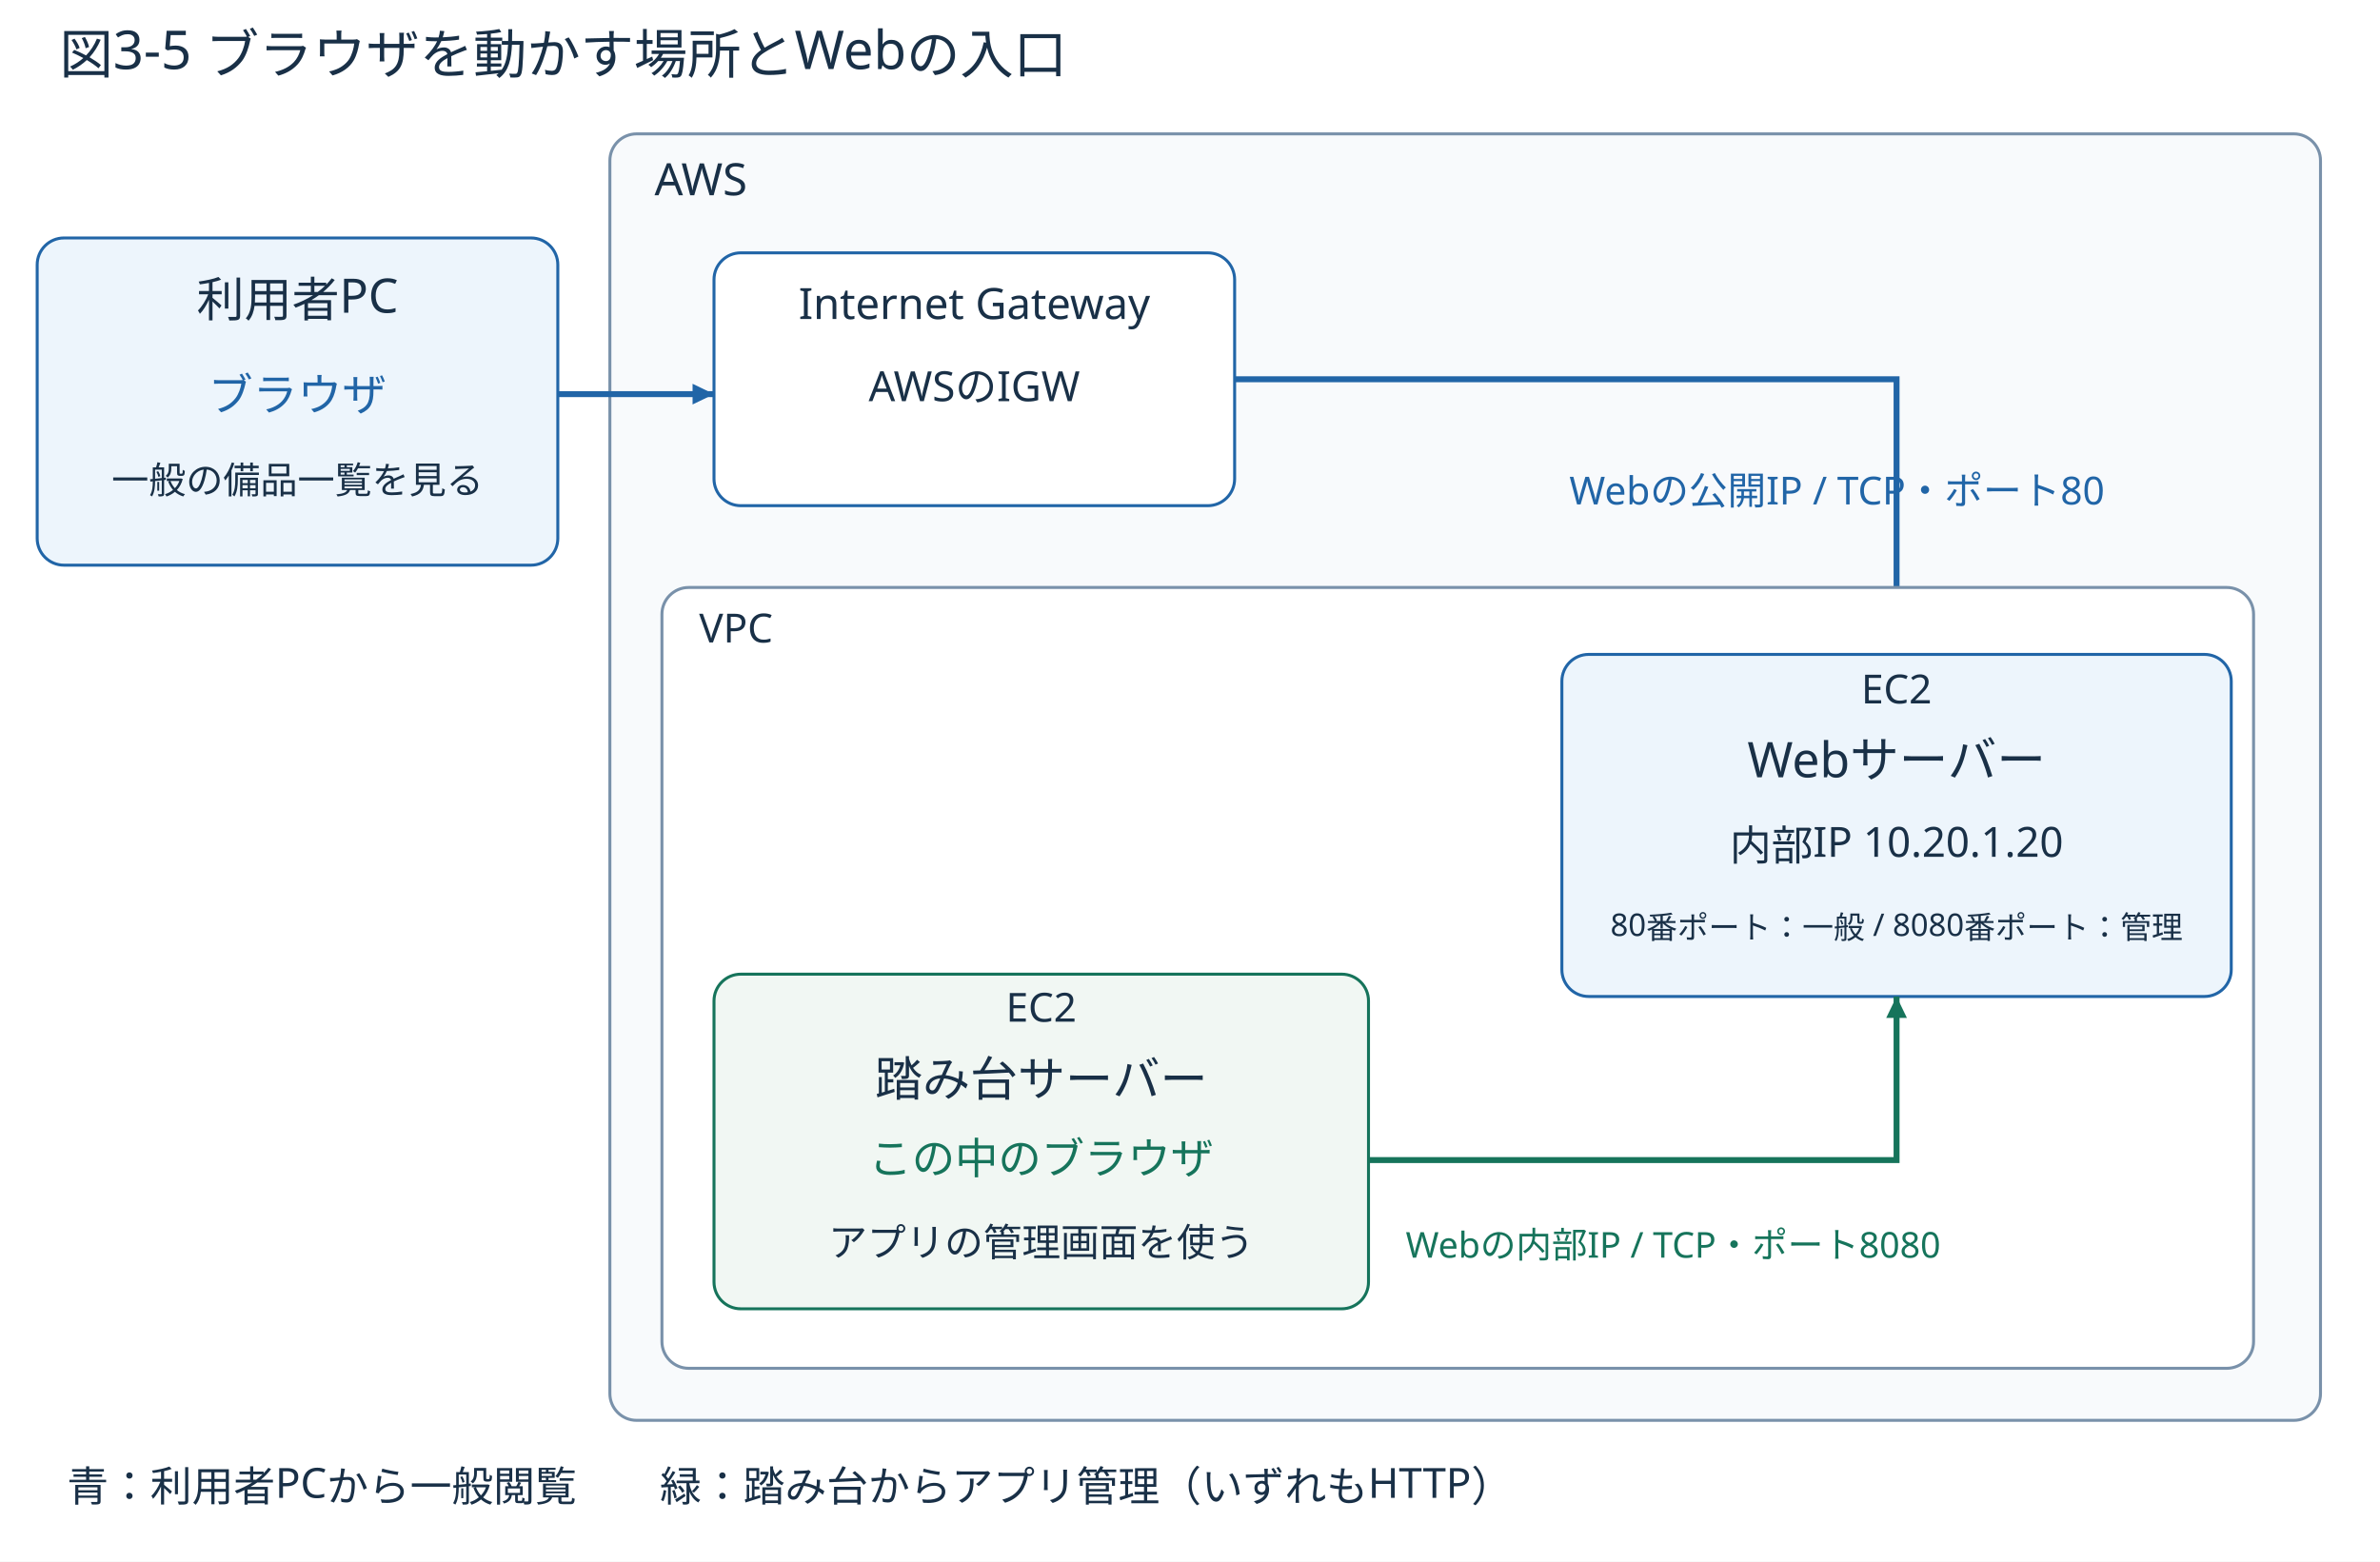
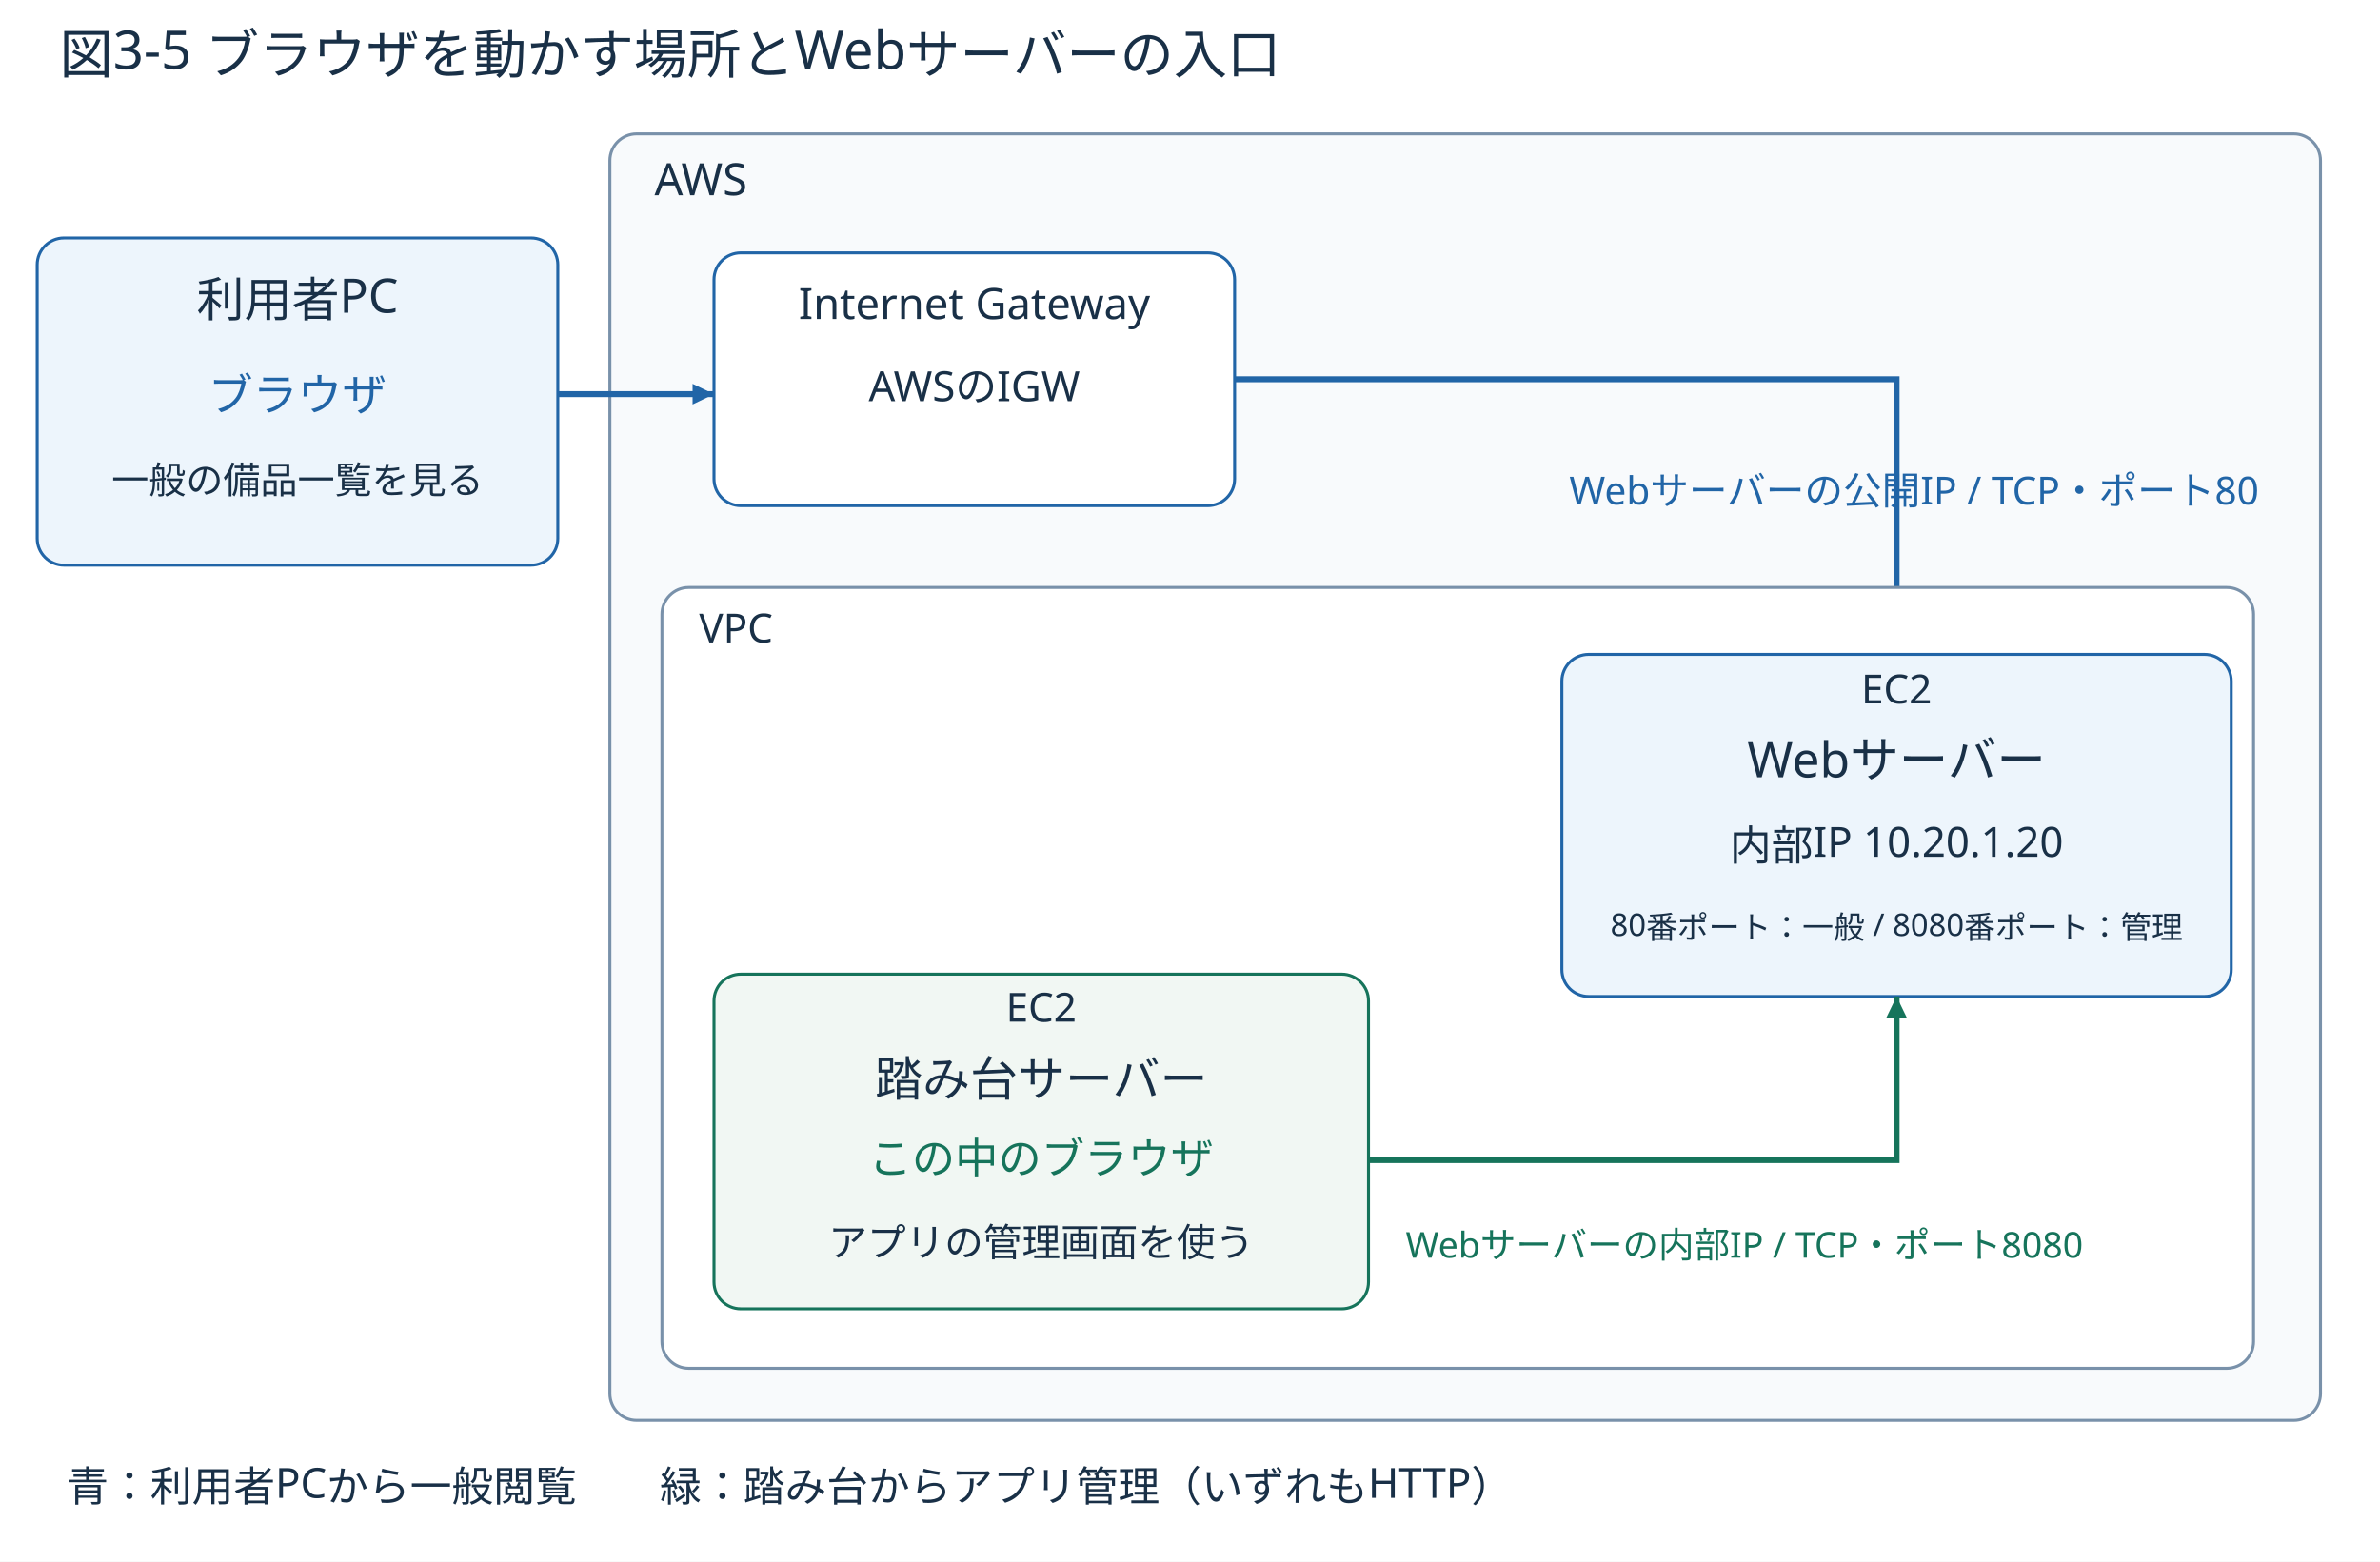
<svg xmlns="http://www.w3.org/2000/svg" width="1600" height="1050" viewBox="0 0 1600 1050" role="img">
  <rect width="100%" height="100%" fill="white" />
-   <text x="40" y="18" fill="#193047" font-family="Noto Sans JP, sans-serif" font-size="36" dominant-baseline="text-before-edge" text-anchor="start">図3-5  ブラウザを動かす場所とWebの入口</text>
+   <text x="40" y="18" fill="#193047" font-family="Noto Sans JP, sans-serif" font-size="36" dominant-baseline="text-before-edge" text-anchor="start">図3-5  ブラウザを動かす場所とWebサーバーの入口</text>
  <rect x="25" y="160" width="350" height="220" rx="18" fill="#edf5fc" stroke="#2165a7" stroke-width="2" />
  <text x="200" y="185" fill="#193047" font-family="Noto Sans JP, sans-serif" font-size="32" dominant-baseline="text-before-edge" text-anchor="middle">利用者PC</text>
  <text x="200" y="250" fill="#2165a7" font-family="Noto Sans JP, sans-serif" font-size="30" dominant-baseline="text-before-edge" text-anchor="middle">ブラウザ</text>
  <text x="200" y="310" fill="#193047" font-family="Noto Sans JP, sans-serif" font-size="25" dominant-baseline="text-before-edge" text-anchor="middle">一般の備品一覧を見る</text>
  <rect x="410" y="90" width="1150" height="865" rx="18" fill="#f8fafc" stroke="#7991aa" stroke-width="2" />
  <text x="440" y="108" fill="#193047" font-family="Noto Sans JP, sans-serif" font-size="30" dominant-baseline="text-before-edge" text-anchor="start">AWS</text>
  <rect x="480" y="170" width="350" height="170" rx="18" fill="#ffffff" stroke="#2165a7" stroke-width="2" />
  <text x="655" y="192" fill="#193047" font-family="Noto Sans JP, sans-serif" font-size="29" dominant-baseline="text-before-edge" text-anchor="middle">Internet Gateway</text>
  <text x="655" y="248" fill="#193047" font-family="Noto Sans JP, sans-serif" font-size="28" dominant-baseline="text-before-edge" text-anchor="middle">AWSのIGW</text>
  <polyline points="375,265 480,265" fill="none" stroke="#2165a7" stroke-width="4" />
  <polygon points="480,265 465.593,271.959 465.593,258.041" fill="#2165a7" />
  <polyline points="830,255 1275,255 1275,440" fill="none" stroke="#2165a7" stroke-width="4" />
  <polygon points="1275,440 1268.041,425.593 1281.959,425.593" fill="#2165a7" />
-   <text x="1055" y="319" fill="#2165a7" font-family="Noto Sans JP, sans-serif" font-size="26" dominant-baseline="text-before-edge" text-anchor="start">Webの公開IP / TCP・ポート80</text>
+   <text x="1055" y="319" fill="#2165a7" font-family="Noto Sans JP, sans-serif" font-size="26" dominant-baseline="text-before-edge" text-anchor="start">Webサーバーの公開IP / TCP・ポート80</text>
  <rect x="445" y="395" width="1070" height="525" rx="18" fill="#ffffff" stroke="#7991aa" stroke-width="2" />
  <text x="470" y="411" fill="#193047" font-family="Noto Sans JP, sans-serif" font-size="27" dominant-baseline="text-before-edge" text-anchor="start">VPC</text>
  <rect x="1050" y="440" width="450" height="230" rx="18" fill="#edf5fc" stroke="#2165a7" stroke-width="2" />
  <text x="1275" y="452" fill="#193047" font-family="Noto Sans JP, sans-serif" font-size="27" dominant-baseline="text-before-edge" text-anchor="middle">EC2</text>
  <text x="1275" y="497" fill="#193047" font-family="Noto Sans JP, sans-serif" font-size="33" dominant-baseline="text-before-edge" text-anchor="middle">Webサーバー</text>
  <text x="1275" y="554" fill="#193047" font-family="Noto Sans JP, sans-serif" font-size="28" dominant-baseline="text-before-edge" text-anchor="middle">内部IP  10.20.1.20</text>
  <text x="1275" y="613" fill="#193047" font-family="Noto Sans JP, sans-serif" font-size="21" dominant-baseline="text-before-edge" text-anchor="middle">80番ポート：一般 / 8080番ポート：管理</text>
  <rect x="480" y="655" width="440" height="225" rx="18" fill="#f1f7f3" stroke="#16745b" stroke-width="2" />
  <text x="700" y="666" fill="#193047" font-family="Noto Sans JP, sans-serif" font-size="27" dominant-baseline="text-before-edge" text-anchor="middle">EC2</text>
  <text x="700" y="709" fill="#193047" font-family="Noto Sans JP, sans-serif" font-size="32" dominant-baseline="text-before-edge" text-anchor="middle">踏み台サーバー</text>
  <text x="700" y="764" fill="#16745b" font-family="Noto Sans JP, sans-serif" font-size="29" dominant-baseline="text-before-edge" text-anchor="middle">この中のブラウザ</text>
  <text x="700" y="822" fill="#193047" font-family="Noto Sans JP, sans-serif" font-size="26" dominant-baseline="text-before-edge" text-anchor="middle">アプリの管理画面を使う</text>
  <polyline points="920,780 1275,780 1275,670" fill="none" stroke="#16745b" stroke-width="4" />
  <polygon points="1275,670 1281.959,684.407 1268.041,684.407" fill="#16745b" />
-   <text x="945" y="827" fill="#16745b" font-family="Noto Sans JP, sans-serif" font-size="24" dominant-baseline="text-before-edge" text-anchor="start">Webの内部IP / TCP・ポート8080</text>
+   <text x="945" y="827" fill="#16745b" font-family="Noto Sans JP, sans-serif" font-size="24" dominant-baseline="text-before-edge" text-anchor="start">Webサーバーの内部IP / TCP・ポート8080</text>
  <text x="45" y="985" fill="#193047" font-family="Noto Sans JP, sans-serif" font-size="28" dominant-baseline="text-before-edge" text-anchor="start">青：利用者PCから一般閲覧　　緑：踏み台からアプリ管理（いずれもHTTP）</text>
</svg>
